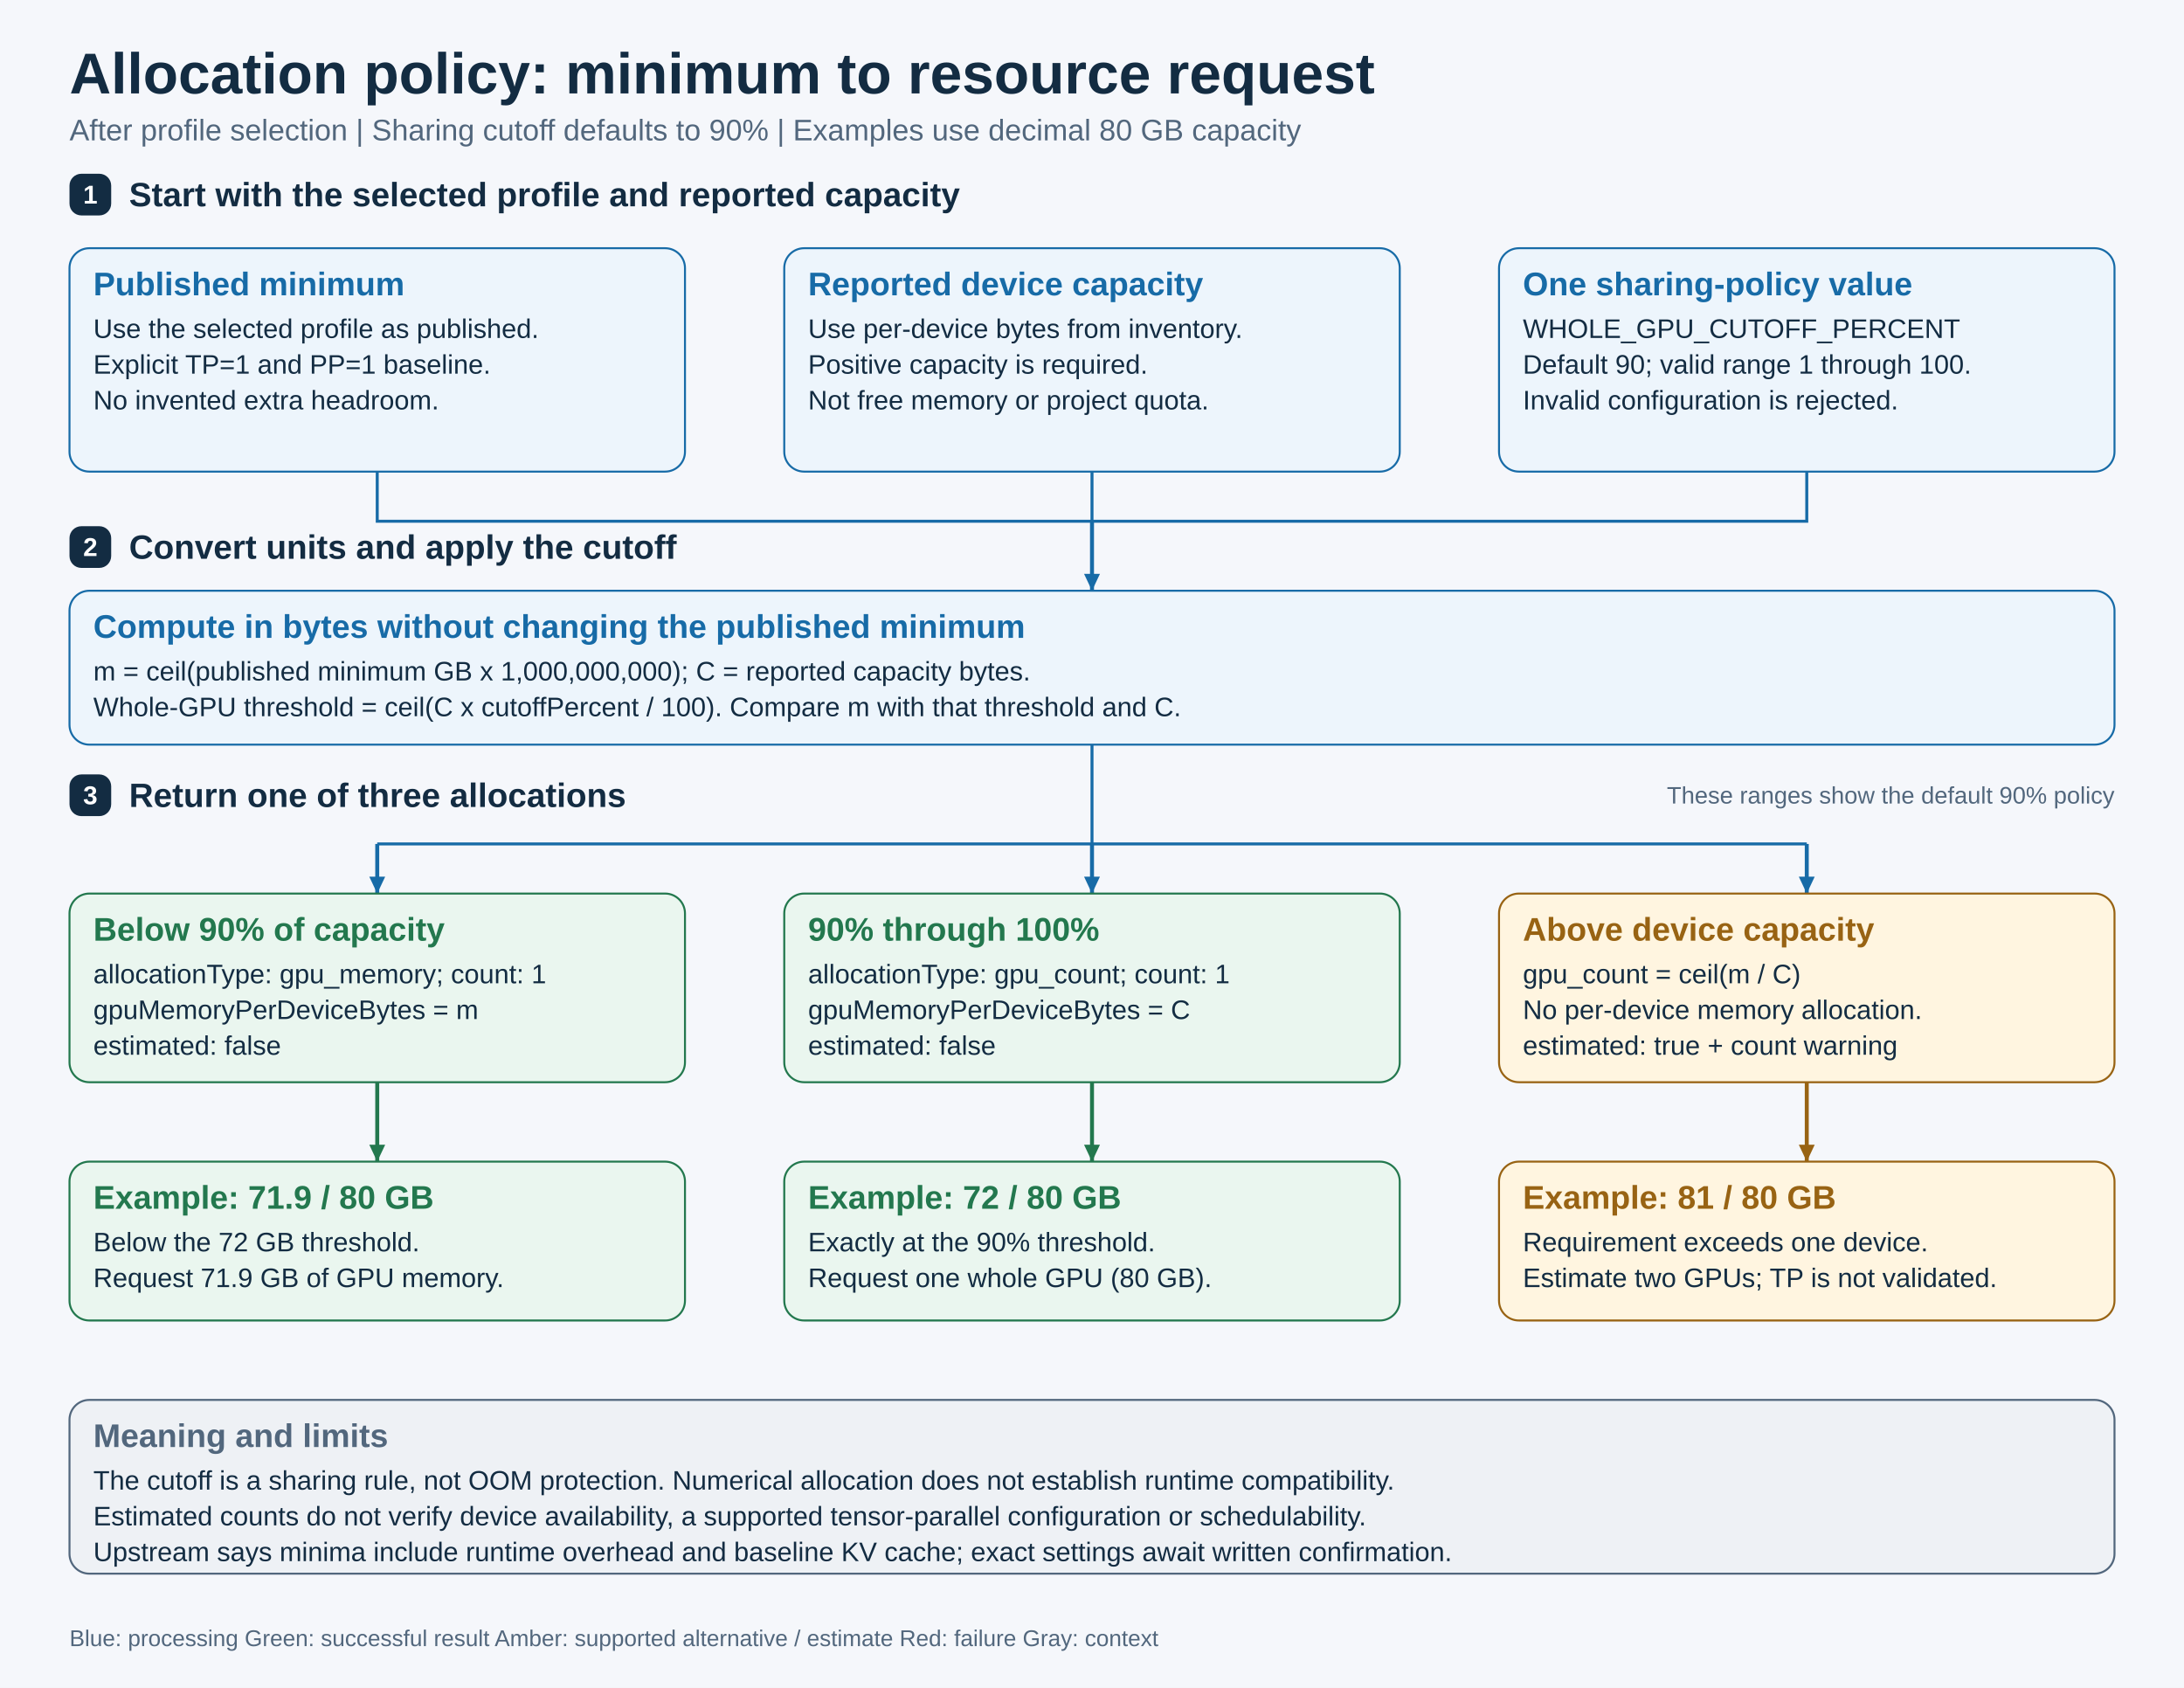
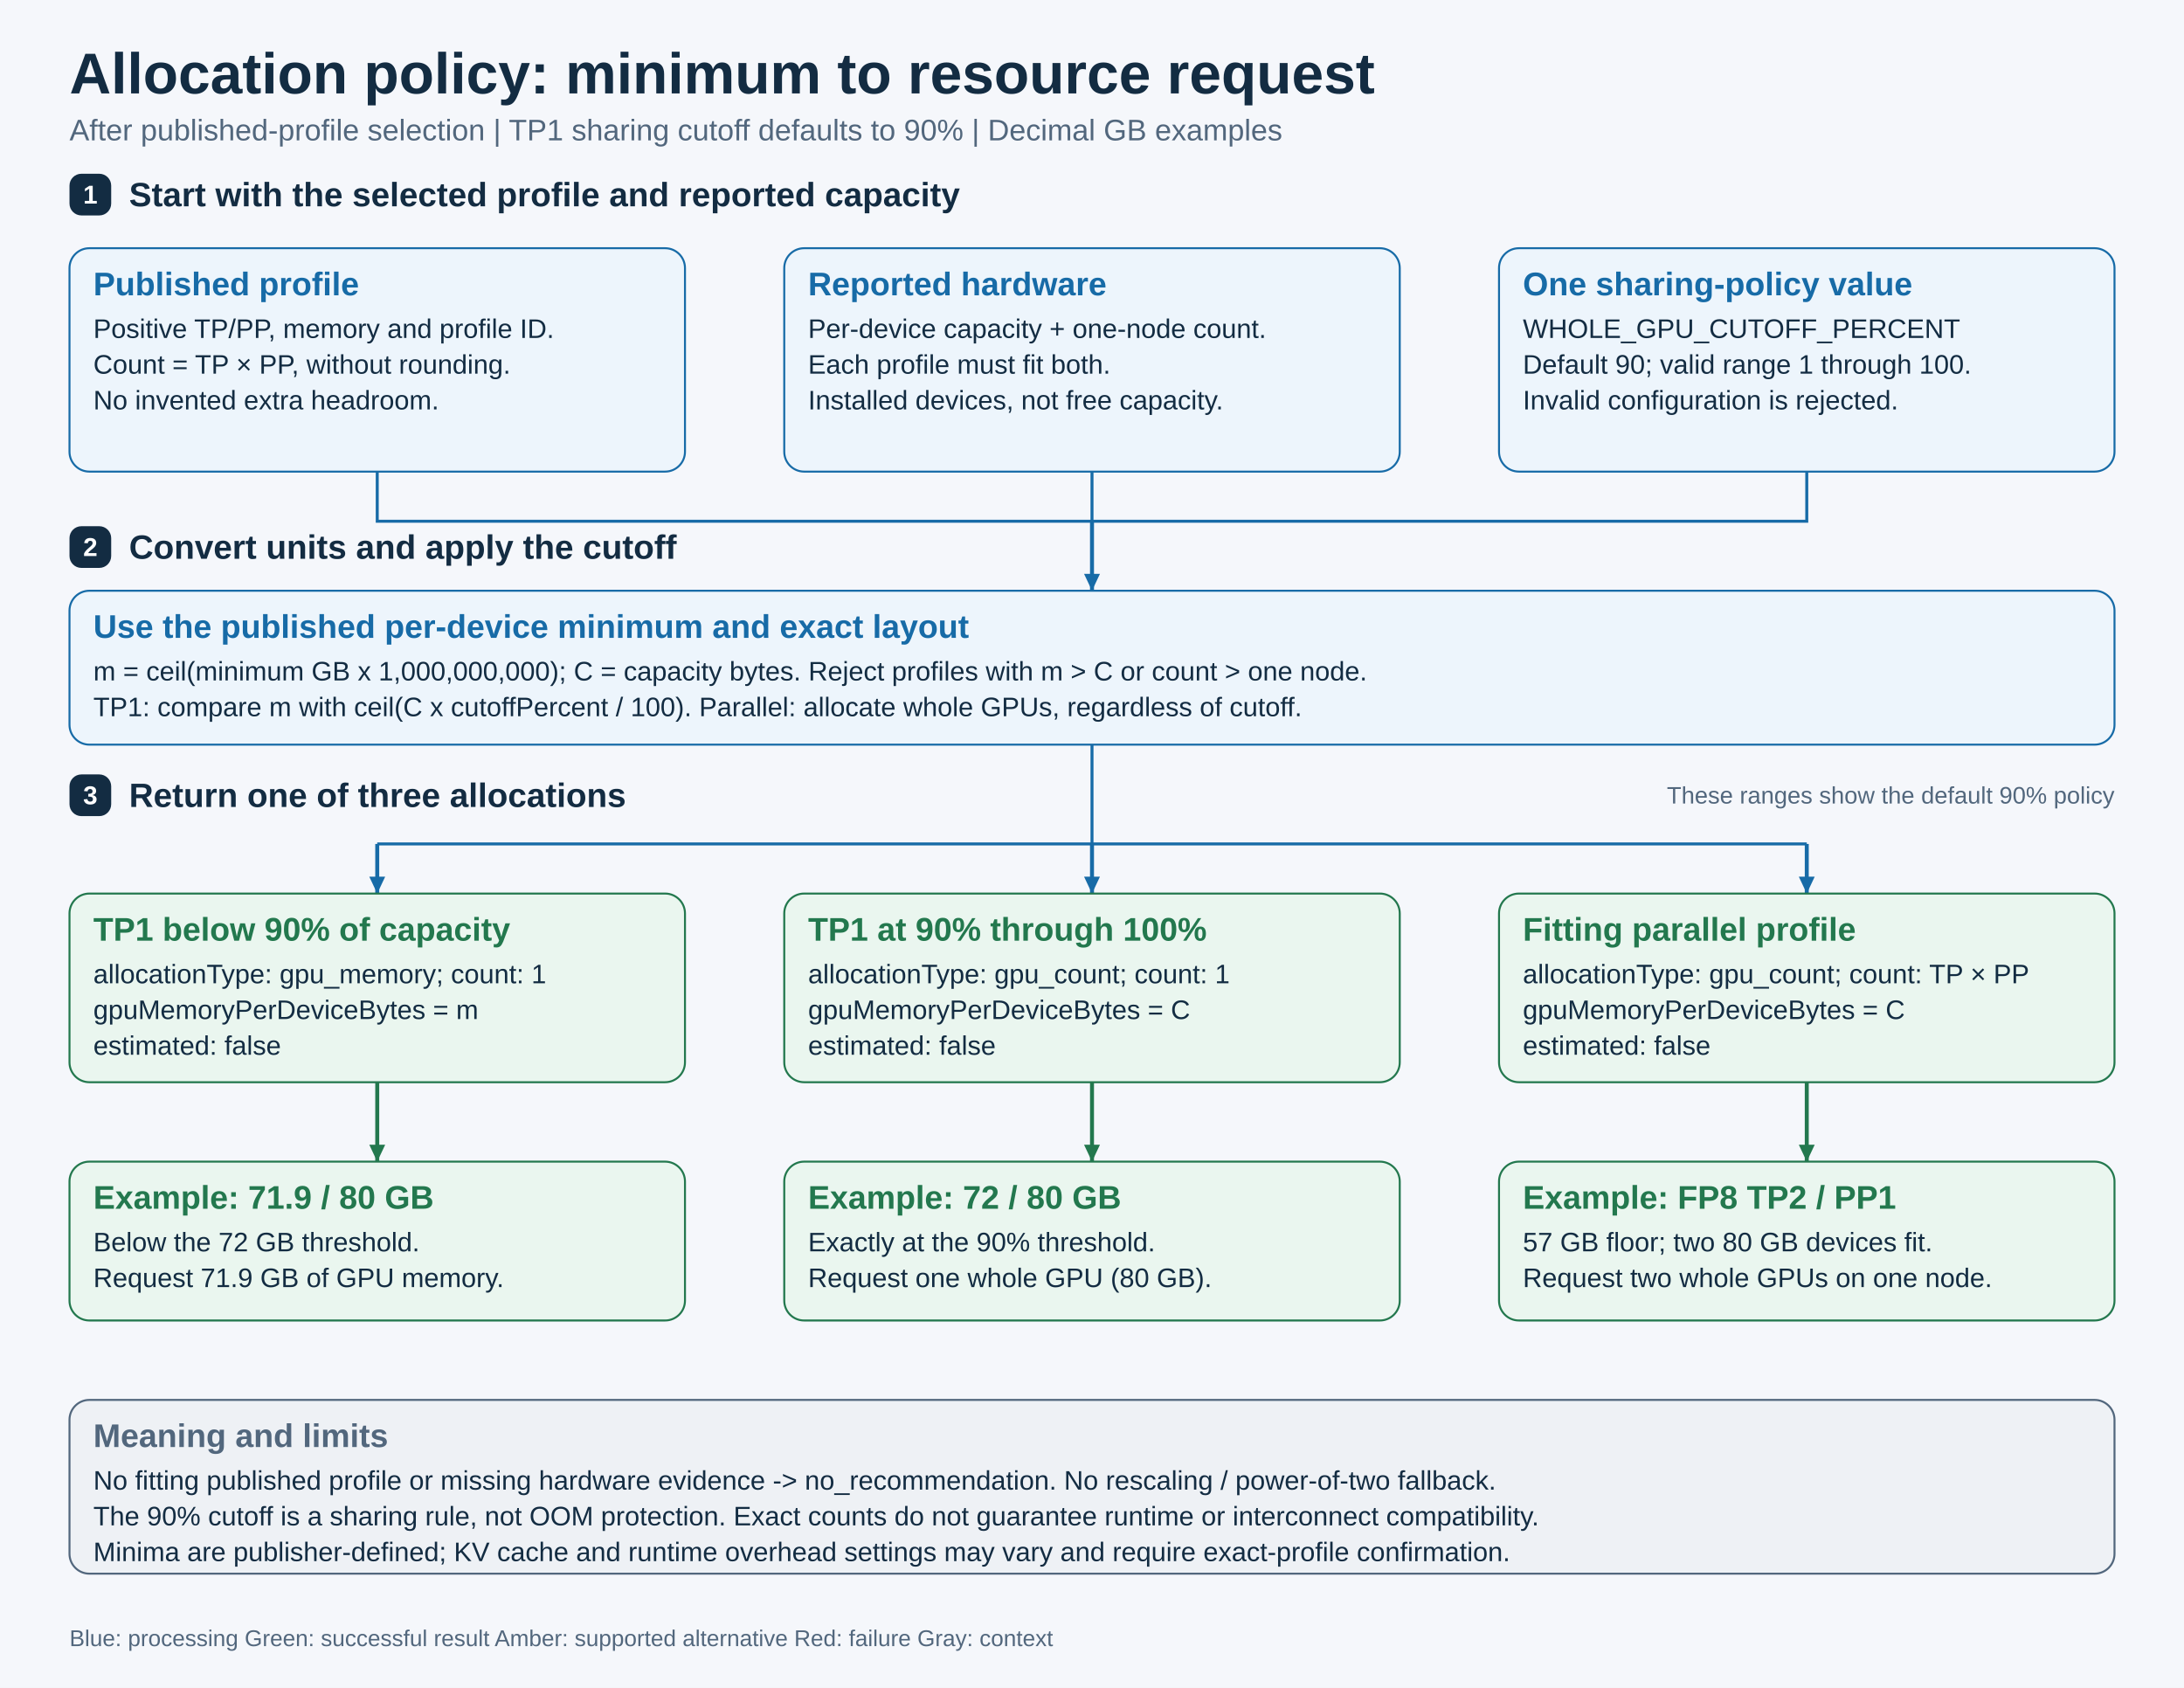
<svg xmlns="http://www.w3.org/2000/svg" width="2200" height="1700" viewBox="0 0 2200 1700">
  <rect x="0" y="0" width="2200" height="1700" rx="0" fill="#F5F7FB" />
  <text x="70" y="74" font-family="Arial, sans-serif" font-size="58" font-weight="700" fill="#132C42" text-anchor="start" dominant-baseline="central">Allocation policy: minimum to resource request</text>
-   <text x="70" y="131" font-family="Arial, sans-serif" font-size="30" font-weight="400" fill="#52677D" text-anchor="start" dominant-baseline="central">After profile selection | Sharing cutoff defaults to 90% | Examples use decimal 80 GB capacity</text>
+   <text x="70" y="131" font-family="Arial, sans-serif" font-size="30" font-weight="400" fill="#52677D" text-anchor="start" dominant-baseline="central">After published-profile selection | TP1 sharing cutoff defaults to 90% | Decimal GB examples</text>
  <rect x="70" y="175" width="42" height="42" rx="12" fill="#132C42" />
  <text x="91" y="196" font-family="Arial, sans-serif" font-size="26" font-weight="700" fill="#FFFFFF" text-anchor="middle" dominant-baseline="central">1</text>
  <text x="130" y="196" font-family="Arial, sans-serif" font-size="34" font-weight="700" fill="#132C42" text-anchor="start" dominant-baseline="central">Start with the selected profile and reported capacity</text>
  <rect x="70" y="250" width="620" height="225" rx="20" fill="#EDF5FC" stroke="#176BA7" stroke-width="2" />
-   <text x="94" y="286" font-family="Arial, sans-serif" font-size="33" font-weight="700" fill="#176BA7" text-anchor="start" dominant-baseline="central">Published minimum</text>
-   <text x="94" y="331" font-family="Arial, sans-serif" font-size="27" font-weight="400" fill="#132C42" text-anchor="start" dominant-baseline="central">Use the selected profile as published.</text>
-   <text x="94" y="367" font-family="Arial, sans-serif" font-size="27" font-weight="400" fill="#132C42" text-anchor="start" dominant-baseline="central">Explicit TP=1 and PP=1 baseline.</text>
+   <text x="94" y="286" font-family="Arial, sans-serif" font-size="33" font-weight="700" fill="#176BA7" text-anchor="start" dominant-baseline="central">Published profile</text>
+   <text x="94" y="331" font-family="Arial, sans-serif" font-size="27" font-weight="400" fill="#132C42" text-anchor="start" dominant-baseline="central">Positive TP/PP, memory and profile ID.</text>
+   <text x="94" y="367" font-family="Arial, sans-serif" font-size="27" font-weight="400" fill="#132C42" text-anchor="start" dominant-baseline="central">Count = TP × PP, without rounding.</text>
  <text x="94" y="403" font-family="Arial, sans-serif" font-size="27" font-weight="400" fill="#132C42" text-anchor="start" dominant-baseline="central">No invented extra headroom.</text>
  <rect x="790" y="250" width="620" height="225" rx="20" fill="#EDF5FC" stroke="#176BA7" stroke-width="2" />
-   <text x="814" y="286" font-family="Arial, sans-serif" font-size="33" font-weight="700" fill="#176BA7" text-anchor="start" dominant-baseline="central">Reported device capacity</text>
-   <text x="814" y="331" font-family="Arial, sans-serif" font-size="27" font-weight="400" fill="#132C42" text-anchor="start" dominant-baseline="central">Use per-device bytes from inventory.</text>
-   <text x="814" y="367" font-family="Arial, sans-serif" font-size="27" font-weight="400" fill="#132C42" text-anchor="start" dominant-baseline="central">Positive capacity is required.</text>
-   <text x="814" y="403" font-family="Arial, sans-serif" font-size="27" font-weight="400" fill="#132C42" text-anchor="start" dominant-baseline="central">Not free memory or project quota.</text>
+   <text x="814" y="286" font-family="Arial, sans-serif" font-size="33" font-weight="700" fill="#176BA7" text-anchor="start" dominant-baseline="central">Reported hardware</text>
+   <text x="814" y="331" font-family="Arial, sans-serif" font-size="27" font-weight="400" fill="#132C42" text-anchor="start" dominant-baseline="central">Per-device capacity + one-node count.</text>
+   <text x="814" y="367" font-family="Arial, sans-serif" font-size="27" font-weight="400" fill="#132C42" text-anchor="start" dominant-baseline="central">Each profile must fit both.</text>
+   <text x="814" y="403" font-family="Arial, sans-serif" font-size="27" font-weight="400" fill="#132C42" text-anchor="start" dominant-baseline="central">Installed devices, not free capacity.</text>
  <rect x="1510" y="250" width="620" height="225" rx="20" fill="#EDF5FC" stroke="#176BA7" stroke-width="2" />
  <text x="1534" y="286" font-family="Arial, sans-serif" font-size="33" font-weight="700" fill="#176BA7" text-anchor="start" dominant-baseline="central">One sharing-policy value</text>
  <text x="1534" y="331" font-family="Arial, sans-serif" font-size="27" font-weight="400" fill="#132C42" text-anchor="start" dominant-baseline="central">WHOLE_GPU_CUTOFF_PERCENT</text>
  <text x="1534" y="367" font-family="Arial, sans-serif" font-size="27" font-weight="400" fill="#132C42" text-anchor="start" dominant-baseline="central">Default 90; valid range 1 through 100.</text>
  <text x="1534" y="403" font-family="Arial, sans-serif" font-size="27" font-weight="400" fill="#132C42" text-anchor="start" dominant-baseline="central">Invalid configuration is rejected.</text>
  <polyline points="380,475 380,525 1820,525 1820,475" fill="none" stroke="#176BA7" stroke-width="3" />
  <polyline points="1100,475 1100,525" fill="none" stroke="#176BA7" stroke-width="3" />
  <polyline points="1100,525 1100,595" fill="none" stroke="#176BA7" stroke-width="4" stroke-linejoin="round" />
  <polygon points="1100,595 1108.0,578.0 1092.0,578.0" fill="#176BA7" />
  <rect x="70" y="530" width="42" height="42" rx="12" fill="#132C42" />
  <text x="91" y="551" font-family="Arial, sans-serif" font-size="26" font-weight="700" fill="#FFFFFF" text-anchor="middle" dominant-baseline="central">2</text>
  <text x="130" y="551" font-family="Arial, sans-serif" font-size="34" font-weight="700" fill="#132C42" text-anchor="start" dominant-baseline="central">Convert units and apply the cutoff</text>
  <rect x="70" y="595" width="2060" height="155" rx="20" fill="#EDF5FC" stroke="#176BA7" stroke-width="2" />
-   <text x="94" y="631" font-family="Arial, sans-serif" font-size="33" font-weight="700" fill="#176BA7" text-anchor="start" dominant-baseline="central">Compute in bytes without changing the published minimum</text>
-   <text x="94" y="676" font-family="Arial, sans-serif" font-size="27" font-weight="400" fill="#132C42" text-anchor="start" dominant-baseline="central">m = ceil(published minimum GB x 1,000,000,000); C = reported capacity bytes.</text>
-   <text x="94" y="712" font-family="Arial, sans-serif" font-size="27" font-weight="400" fill="#132C42" text-anchor="start" dominant-baseline="central">Whole-GPU threshold = ceil(C x cutoffPercent / 100). Compare m with that threshold and C.</text>
+   <text x="94" y="631" font-family="Arial, sans-serif" font-size="33" font-weight="700" fill="#176BA7" text-anchor="start" dominant-baseline="central">Use the published per-device minimum and exact layout</text>
+   <text x="94" y="676" font-family="Arial, sans-serif" font-size="27" font-weight="400" fill="#132C42" text-anchor="start" dominant-baseline="central">m = ceil(minimum GB x 1,000,000,000); C = capacity bytes. Reject profiles with m &gt; C or count &gt; one node.</text>
+   <text x="94" y="712" font-family="Arial, sans-serif" font-size="27" font-weight="400" fill="#132C42" text-anchor="start" dominant-baseline="central">TP1: compare m with ceil(C x cutoffPercent / 100). Parallel: allocate whole GPUs, regardless of cutoff.</text>
  <rect x="70" y="780" width="42" height="42" rx="12" fill="#132C42" />
  <text x="91" y="801" font-family="Arial, sans-serif" font-size="26" font-weight="700" fill="#FFFFFF" text-anchor="middle" dominant-baseline="central">3</text>
  <text x="130" y="801" font-family="Arial, sans-serif" font-size="34" font-weight="700" fill="#132C42" text-anchor="start" dominant-baseline="central">Return one of three allocations</text>
  <text x="2130" y="801" font-family="Arial, sans-serif" font-size="24" font-weight="400" fill="#52677D" text-anchor="end" dominant-baseline="central">These ranges show the default 90% policy</text>
  <polyline points="1100,750 1100,850" fill="none" stroke="#176BA7" stroke-width="3" />
  <polyline points="380,850 1820,850" fill="none" stroke="#176BA7" stroke-width="3" />
  <polyline points="380,850 380,900" fill="none" stroke="#176BA7" stroke-width="4" stroke-linejoin="round" />
  <polygon points="380,900 388.0,883.0 372.0,883.0" fill="#176BA7" />
  <polyline points="1100,850 1100,900" fill="none" stroke="#176BA7" stroke-width="4" stroke-linejoin="round" />
  <polygon points="1100,900 1108.0,883.0 1092.0,883.0" fill="#176BA7" />
  <polyline points="1820,850 1820,900" fill="none" stroke="#176BA7" stroke-width="4" stroke-linejoin="round" />
  <polygon points="1820,900 1828.0,883.0 1812.0,883.0" fill="#176BA7" />
  <rect x="70" y="900" width="620" height="190" rx="20" fill="#EAF6EF" stroke="#23784E" stroke-width="2" />
-   <text x="94" y="936" font-family="Arial, sans-serif" font-size="33" font-weight="700" fill="#23784E" text-anchor="start" dominant-baseline="central">Below 90% of capacity</text>
+   <text x="94" y="936" font-family="Arial, sans-serif" font-size="33" font-weight="700" fill="#23784E" text-anchor="start" dominant-baseline="central">TP1 below 90% of capacity</text>
  <text x="94" y="981" font-family="Arial, sans-serif" font-size="27" font-weight="400" fill="#132C42" text-anchor="start" dominant-baseline="central">allocationType: gpu_memory; count: 1</text>
  <text x="94" y="1017" font-family="Arial, sans-serif" font-size="27" font-weight="400" fill="#132C42" text-anchor="start" dominant-baseline="central">gpuMemoryPerDeviceBytes = m</text>
  <text x="94" y="1053" font-family="Arial, sans-serif" font-size="27" font-weight="400" fill="#132C42" text-anchor="start" dominant-baseline="central">estimated: false</text>
  <rect x="790" y="900" width="620" height="190" rx="20" fill="#EAF6EF" stroke="#23784E" stroke-width="2" />
-   <text x="814" y="936" font-family="Arial, sans-serif" font-size="33" font-weight="700" fill="#23784E" text-anchor="start" dominant-baseline="central">90% through 100%</text>
+   <text x="814" y="936" font-family="Arial, sans-serif" font-size="33" font-weight="700" fill="#23784E" text-anchor="start" dominant-baseline="central">TP1 at 90% through 100%</text>
  <text x="814" y="981" font-family="Arial, sans-serif" font-size="27" font-weight="400" fill="#132C42" text-anchor="start" dominant-baseline="central">allocationType: gpu_count; count: 1</text>
  <text x="814" y="1017" font-family="Arial, sans-serif" font-size="27" font-weight="400" fill="#132C42" text-anchor="start" dominant-baseline="central">gpuMemoryPerDeviceBytes = C</text>
  <text x="814" y="1053" font-family="Arial, sans-serif" font-size="27" font-weight="400" fill="#132C42" text-anchor="start" dominant-baseline="central">estimated: false</text>
-   <rect x="1510" y="900" width="620" height="190" rx="20" fill="#FFF5E0" stroke="#986313" stroke-width="2" />
-   <text x="1534" y="936" font-family="Arial, sans-serif" font-size="33" font-weight="700" fill="#986313" text-anchor="start" dominant-baseline="central">Above device capacity</text>
-   <text x="1534" y="981" font-family="Arial, sans-serif" font-size="27" font-weight="400" fill="#132C42" text-anchor="start" dominant-baseline="central">gpu_count = ceil(m / C)</text>
-   <text x="1534" y="1017" font-family="Arial, sans-serif" font-size="27" font-weight="400" fill="#132C42" text-anchor="start" dominant-baseline="central">No per-device memory allocation.</text>
-   <text x="1534" y="1053" font-family="Arial, sans-serif" font-size="27" font-weight="400" fill="#132C42" text-anchor="start" dominant-baseline="central">estimated: true + count warning</text>
+   <rect x="1510" y="900" width="620" height="190" rx="20" fill="#EAF6EF" stroke="#23784E" stroke-width="2" />
+   <text x="1534" y="936" font-family="Arial, sans-serif" font-size="33" font-weight="700" fill="#23784E" text-anchor="start" dominant-baseline="central">Fitting parallel profile</text>
+   <text x="1534" y="981" font-family="Arial, sans-serif" font-size="27" font-weight="400" fill="#132C42" text-anchor="start" dominant-baseline="central">allocationType: gpu_count; count: TP × PP</text>
+   <text x="1534" y="1017" font-family="Arial, sans-serif" font-size="27" font-weight="400" fill="#132C42" text-anchor="start" dominant-baseline="central">gpuMemoryPerDeviceBytes = C</text>
+   <text x="1534" y="1053" font-family="Arial, sans-serif" font-size="27" font-weight="400" fill="#132C42" text-anchor="start" dominant-baseline="central">estimated: false</text>
  <rect x="70" y="1170" width="620" height="160" rx="20" fill="#EAF6EF" stroke="#23784E" stroke-width="2" />
  <text x="94" y="1206" font-family="Arial, sans-serif" font-size="33" font-weight="700" fill="#23784E" text-anchor="start" dominant-baseline="central">Example: 71.9 / 80 GB</text>
  <text x="94" y="1251" font-family="Arial, sans-serif" font-size="27" font-weight="400" fill="#132C42" text-anchor="start" dominant-baseline="central">Below the 72 GB threshold.</text>
  <text x="94" y="1287" font-family="Arial, sans-serif" font-size="27" font-weight="400" fill="#132C42" text-anchor="start" dominant-baseline="central">Request 71.9 GB of GPU memory.</text>
  <rect x="790" y="1170" width="620" height="160" rx="20" fill="#EAF6EF" stroke="#23784E" stroke-width="2" />
  <text x="814" y="1206" font-family="Arial, sans-serif" font-size="33" font-weight="700" fill="#23784E" text-anchor="start" dominant-baseline="central">Example: 72 / 80 GB</text>
  <text x="814" y="1251" font-family="Arial, sans-serif" font-size="27" font-weight="400" fill="#132C42" text-anchor="start" dominant-baseline="central">Exactly at the 90% threshold.</text>
  <text x="814" y="1287" font-family="Arial, sans-serif" font-size="27" font-weight="400" fill="#132C42" text-anchor="start" dominant-baseline="central">Request one whole GPU (80 GB).</text>
-   <rect x="1510" y="1170" width="620" height="160" rx="20" fill="#FFF5E0" stroke="#986313" stroke-width="2" />
-   <text x="1534" y="1206" font-family="Arial, sans-serif" font-size="33" font-weight="700" fill="#986313" text-anchor="start" dominant-baseline="central">Example: 81 / 80 GB</text>
-   <text x="1534" y="1251" font-family="Arial, sans-serif" font-size="27" font-weight="400" fill="#132C42" text-anchor="start" dominant-baseline="central">Requirement exceeds one device.</text>
-   <text x="1534" y="1287" font-family="Arial, sans-serif" font-size="27" font-weight="400" fill="#132C42" text-anchor="start" dominant-baseline="central">Estimate two GPUs; TP is not validated.</text>
+   <rect x="1510" y="1170" width="620" height="160" rx="20" fill="#EAF6EF" stroke="#23784E" stroke-width="2" />
+   <text x="1534" y="1206" font-family="Arial, sans-serif" font-size="33" font-weight="700" fill="#23784E" text-anchor="start" dominant-baseline="central">Example: FP8 TP2 / PP1</text>
+   <text x="1534" y="1251" font-family="Arial, sans-serif" font-size="27" font-weight="400" fill="#132C42" text-anchor="start" dominant-baseline="central">57 GB floor; two 80 GB devices fit.</text>
+   <text x="1534" y="1287" font-family="Arial, sans-serif" font-size="27" font-weight="400" fill="#132C42" text-anchor="start" dominant-baseline="central">Request two whole GPUs on one node.</text>
  <polyline points="380,1090 380,1170" fill="none" stroke="#23784E" stroke-width="4" stroke-linejoin="round" />
  <polygon points="380,1170 388.0,1153.0 372.0,1153.0" fill="#23784E" />
  <polyline points="1100,1090 1100,1170" fill="none" stroke="#23784E" stroke-width="4" stroke-linejoin="round" />
  <polygon points="1100,1170 1108.0,1153.0 1092.0,1153.0" fill="#23784E" />
-   <polyline points="1820,1090 1820,1170" fill="none" stroke="#986313" stroke-width="4" stroke-linejoin="round" />
-   <polygon points="1820,1170 1828.0,1153.0 1812.0,1153.0" fill="#986313" />
+   <polyline points="1820,1090 1820,1170" fill="none" stroke="#23784E" stroke-width="4" stroke-linejoin="round" />
+   <polygon points="1820,1170 1828.0,1153.0 1812.0,1153.0" fill="#23784E" />
  <rect x="70" y="1410" width="2060" height="175" rx="20" fill="#EEF1F5" stroke="#52677D" stroke-width="2" />
  <text x="94" y="1446" font-family="Arial, sans-serif" font-size="33" font-weight="700" fill="#52677D" text-anchor="start" dominant-baseline="central">Meaning and limits</text>
-   <text x="94" y="1491" font-family="Arial, sans-serif" font-size="27" font-weight="400" fill="#132C42" text-anchor="start" dominant-baseline="central">The cutoff is a sharing rule, not OOM protection. Numerical allocation does not establish runtime compatibility.</text>
-   <text x="94" y="1527" font-family="Arial, sans-serif" font-size="27" font-weight="400" fill="#132C42" text-anchor="start" dominant-baseline="central">Estimated counts do not verify device availability, a supported tensor-parallel configuration or schedulability.</text>
-   <text x="94" y="1563" font-family="Arial, sans-serif" font-size="27" font-weight="400" fill="#132C42" text-anchor="start" dominant-baseline="central">Upstream says minima include runtime overhead and baseline KV cache; exact settings await written confirmation.</text>
-   <text x="70" y="1650" font-family="Arial, sans-serif" font-size="23" font-weight="400" fill="#52677D" text-anchor="start" dominant-baseline="central">Blue: processing   Green: successful result   Amber: supported alternative / estimate   Red: failure   Gray: context</text>
+   <text x="94" y="1491" font-family="Arial, sans-serif" font-size="27" font-weight="400" fill="#132C42" text-anchor="start" dominant-baseline="central">No fitting published profile or missing hardware evidence -&gt; no_recommendation. No rescaling / power-of-two fallback.</text>
+   <text x="94" y="1527" font-family="Arial, sans-serif" font-size="27" font-weight="400" fill="#132C42" text-anchor="start" dominant-baseline="central">The 90% cutoff is a sharing rule, not OOM protection. Exact counts do not guarantee runtime or interconnect compatibility.</text>
+   <text x="94" y="1563" font-family="Arial, sans-serif" font-size="27" font-weight="400" fill="#132C42" text-anchor="start" dominant-baseline="central">Minima are publisher-defined; KV cache and runtime overhead settings may vary and require exact-profile confirmation.</text>
+   <text x="70" y="1650" font-family="Arial, sans-serif" font-size="23" font-weight="400" fill="#52677D" text-anchor="start" dominant-baseline="central">Blue: processing   Green: successful result   Amber: supported alternative   Red: failure   Gray: context</text>
</svg>
